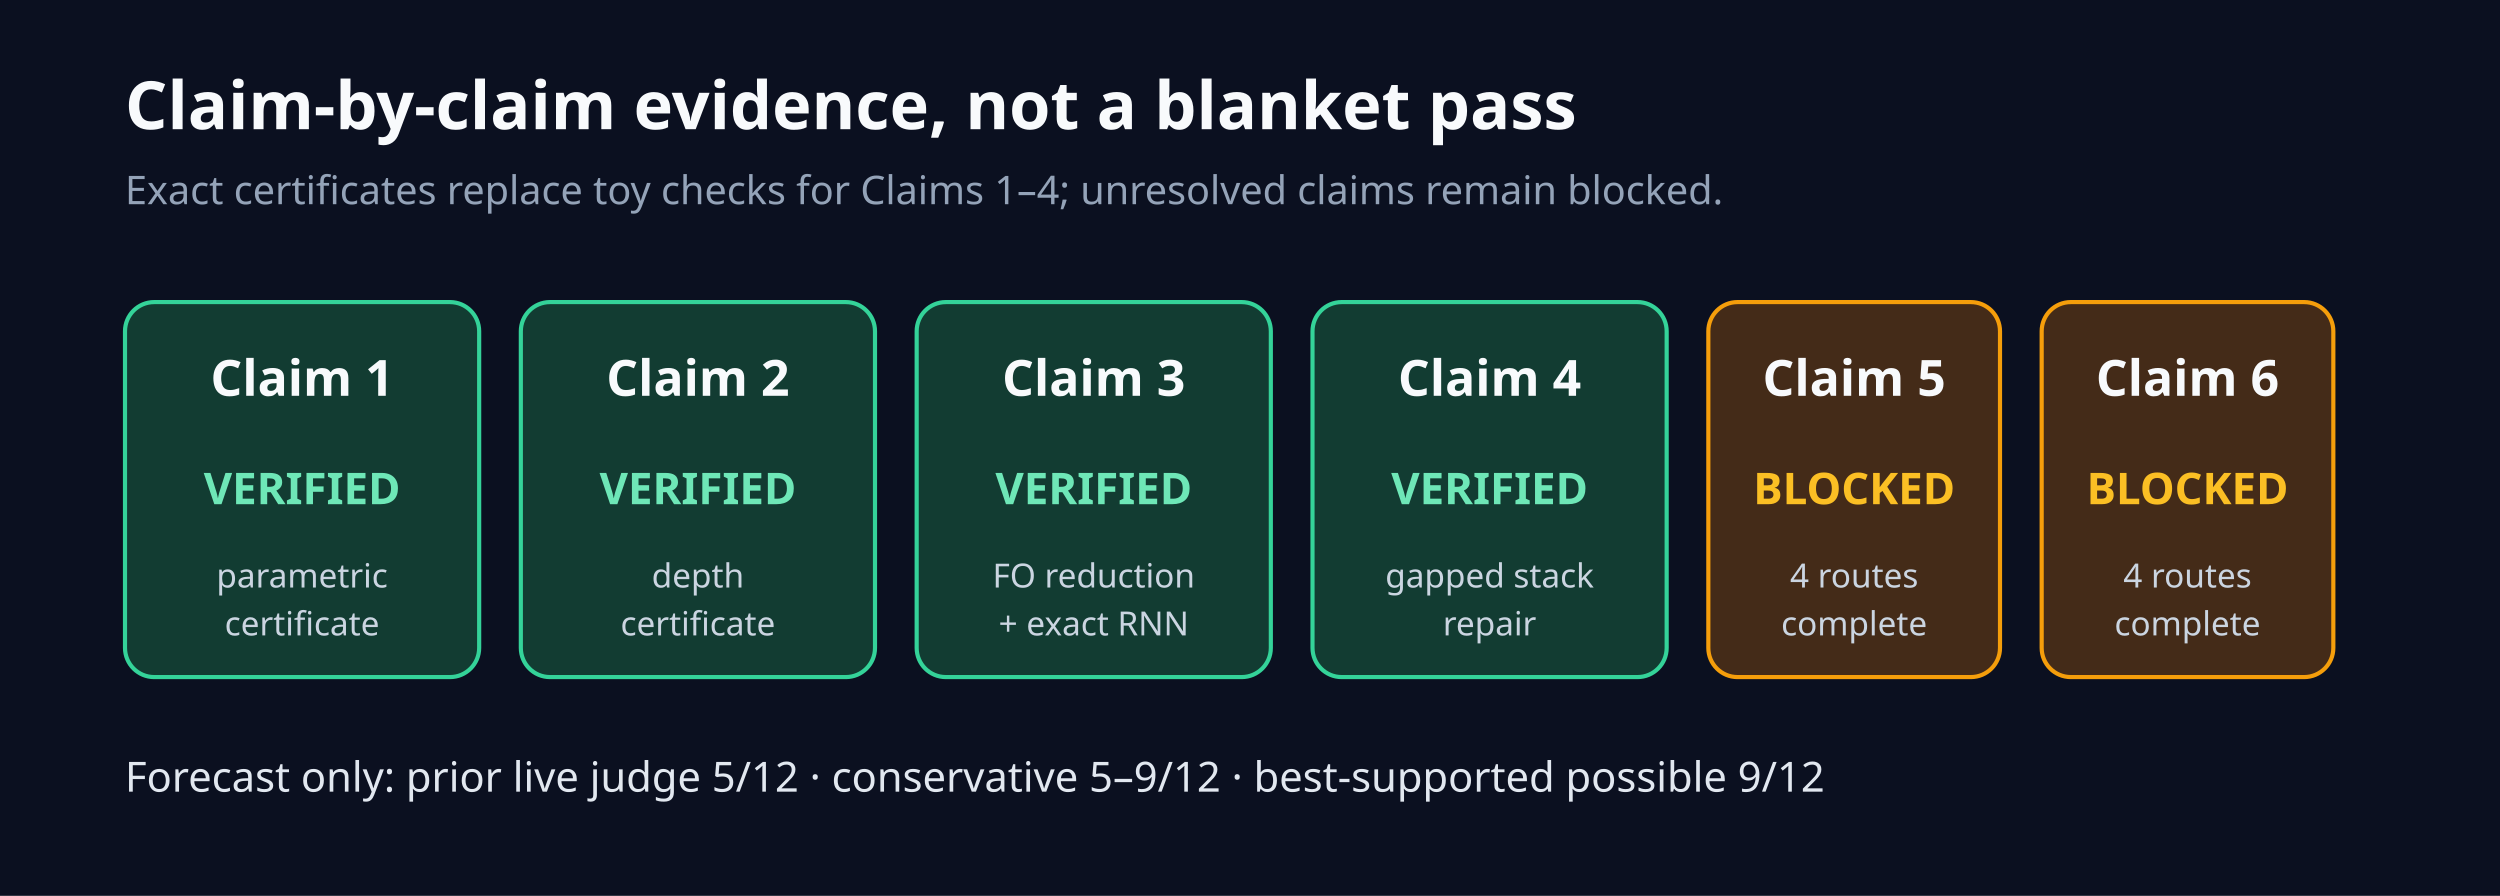
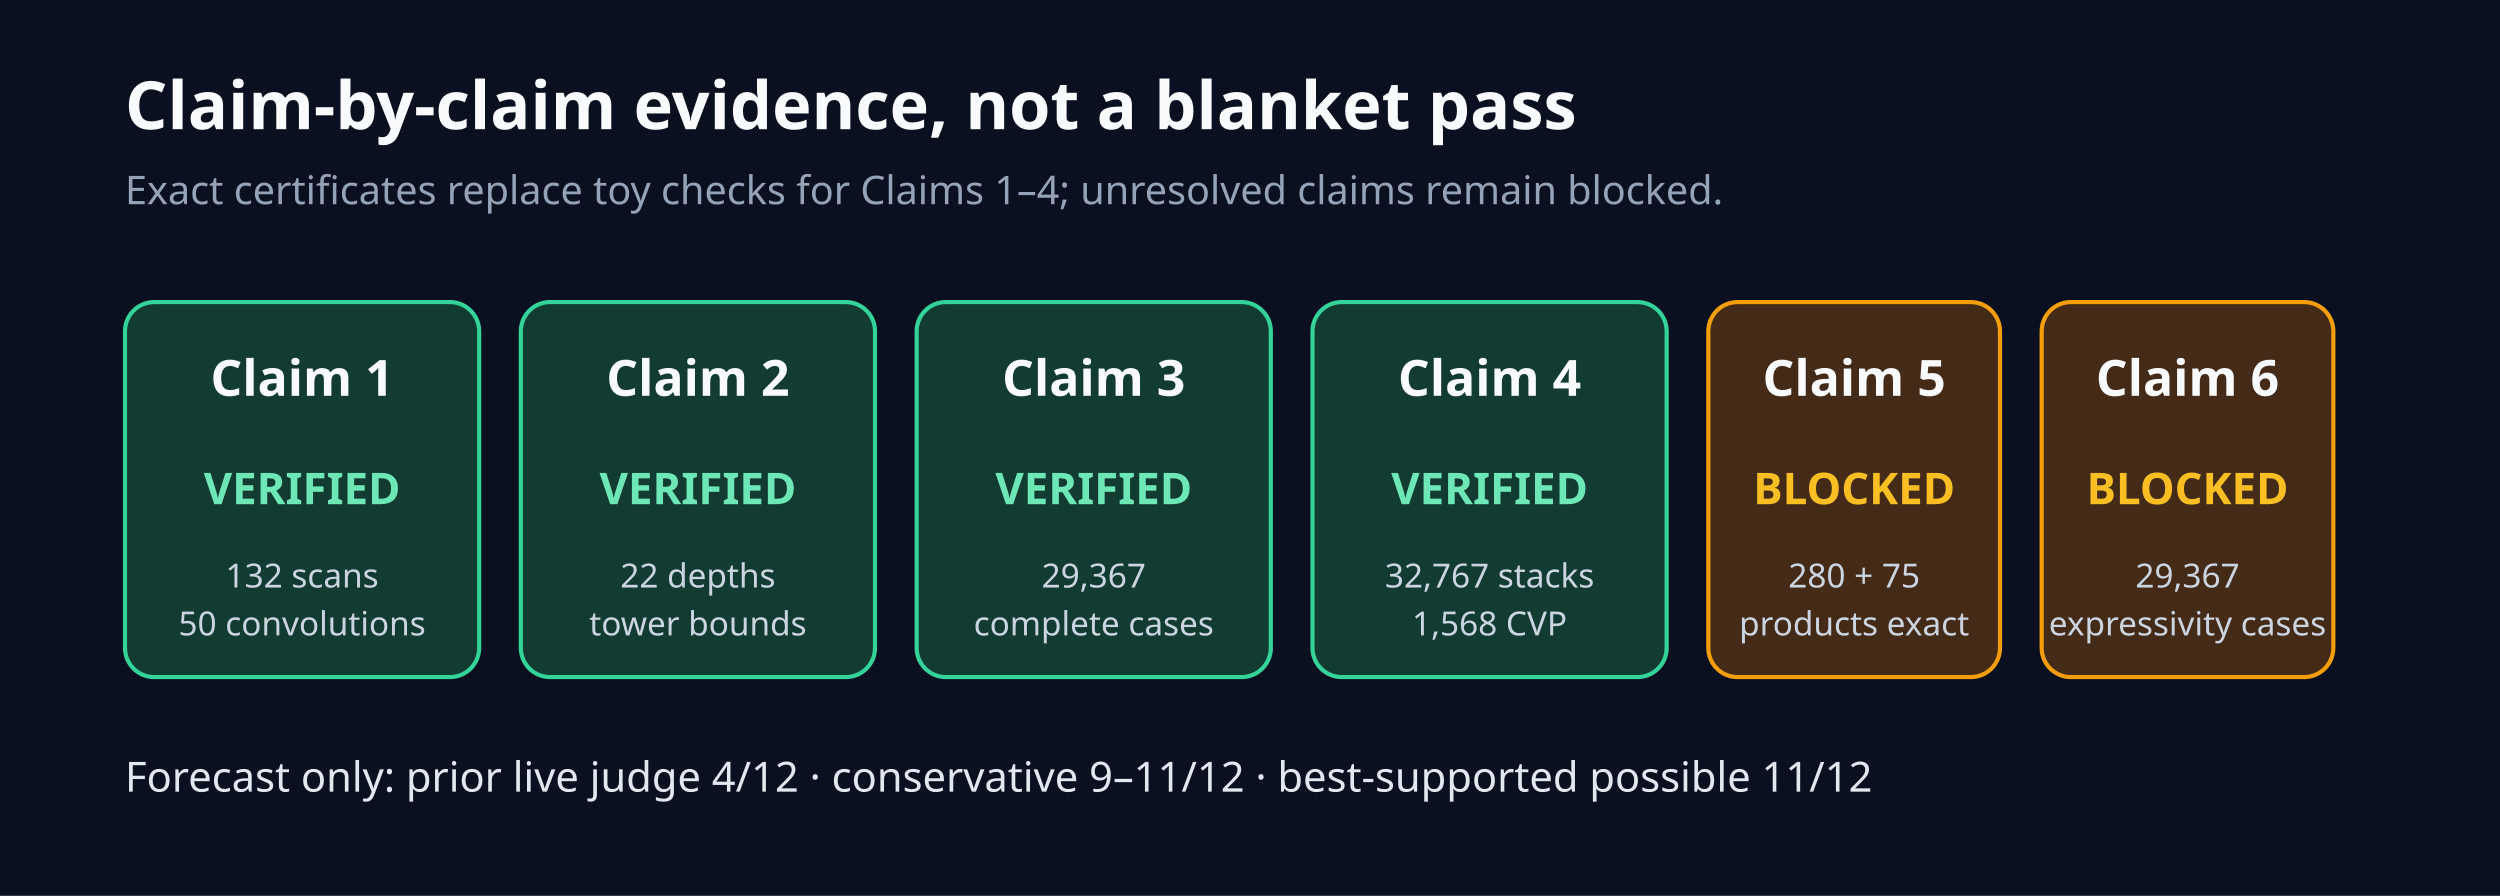
<svg xmlns="http://www.w3.org/2000/svg" width="1200" height="430" viewBox="0 0 1200 430">
  <rect width="1200" height="430" fill="#0b1020" />
  <text x="60" y="62" fill="#f8fafc" font-family="sans-serif" font-size="32" font-weight="700">Claim-by-claim evidence, not a blanket pass</text>
  <text x="60" y="98" fill="#94a3b8" font-family="sans-serif" font-size="19">Exact certificates replace toy checks for Claims 1–4; unresolved claims remain blocked.</text>
  <g font-family="sans-serif">
    <rect x="60" y="145" width="170" height="180" rx="14" fill="#123c32" stroke="#34d399" stroke-width="2" />
    <rect x="250" y="145" width="170" height="180" rx="14" fill="#123c32" stroke="#34d399" stroke-width="2" />
    <rect x="440" y="145" width="170" height="180" rx="14" fill="#123c32" stroke="#34d399" stroke-width="2" />
    <rect x="630" y="145" width="170" height="180" rx="14" fill="#123c32" stroke="#34d399" stroke-width="2" />
    <rect x="820" y="145" width="140" height="180" rx="14" fill="#442b18" stroke="#f59e0b" stroke-width="2" />
    <rect x="980" y="145" width="140" height="180" rx="14" fill="#442b18" stroke="#f59e0b" stroke-width="2" />
    <g fill="#f8fafc" font-size="24" font-weight="700" text-anchor="middle">
      <text x="145" y="190">Claim 1</text>
      <text x="335" y="190">Claim 2</text>
      <text x="525" y="190">Claim 3</text>
      <text x="715" y="190">Claim 4</text>
      <text x="890" y="190">Claim 5</text>
      <text x="1050" y="190">Claim 6</text>
    </g>
    <g font-size="21" font-weight="700" text-anchor="middle">
      <text x="145" y="242" fill="#6ee7b7">VERIFIED</text>
      <text x="335" y="242" fill="#6ee7b7">VERIFIED</text>
      <text x="525" y="242" fill="#6ee7b7">VERIFIED</text>
      <text x="715" y="242" fill="#6ee7b7">VERIFIED</text>
      <text x="890" y="242" fill="#fbbf24">BLOCKED</text>
      <text x="1050" y="242" fill="#fbbf24">BLOCKED</text>
    </g>
    <g fill="#cbd5e1" font-size="16" text-anchor="middle">
-       <text x="145" y="282">parametric</text>
-       <text x="145" y="305">certificate</text>
-       <text x="335" y="282">depth</text>
-       <text x="335" y="305">certificate</text>
-       <text x="525" y="282">FO reduction</text>
-       <text x="525" y="305">+ exact RNN</text>
-       <text x="715" y="282">gapped stack</text>
-       <text x="715" y="305">repair</text>
-       <text x="890" y="282">4 routes</text>
-       <text x="890" y="305">complete</text>
-       <text x="1050" y="282">4 routes</text>
-       <text x="1050" y="305">complete</text>
+       <text x="145" y="282">132 scans</text>
+       <text x="145" y="305">50 convolutions</text>
+       <text x="335" y="282">22 depths</text>
+       <text x="335" y="305">tower bounds</text>
+       <text x="525" y="282">29,367</text>
+       <text x="525" y="305">complete cases</text>
+       <text x="715" y="282">32,767 stacks</text>
+       <text x="715" y="305">1,568 CVP</text>
+       <text x="890" y="282">280 + 75</text>
+       <text x="890" y="305">products exact</text>
+       <text x="1050" y="282">29,367</text>
+       <text x="1050" y="305">expressivity cases</text>
    </g>
  </g>
-   <text x="60" y="380" fill="#e2e8f0" font-family="sans-serif" font-size="20">Forecast only: prior live judge 5/12 · conservative 5–9/12 · best-supported possible 9/12</text>
+   <text x="60" y="380" fill="#e2e8f0" font-family="sans-serif" font-size="20">Forecast only: prior live judge 4/12 · conservative 9–11/12 · best-supported possible 11/12</text>
</svg>
